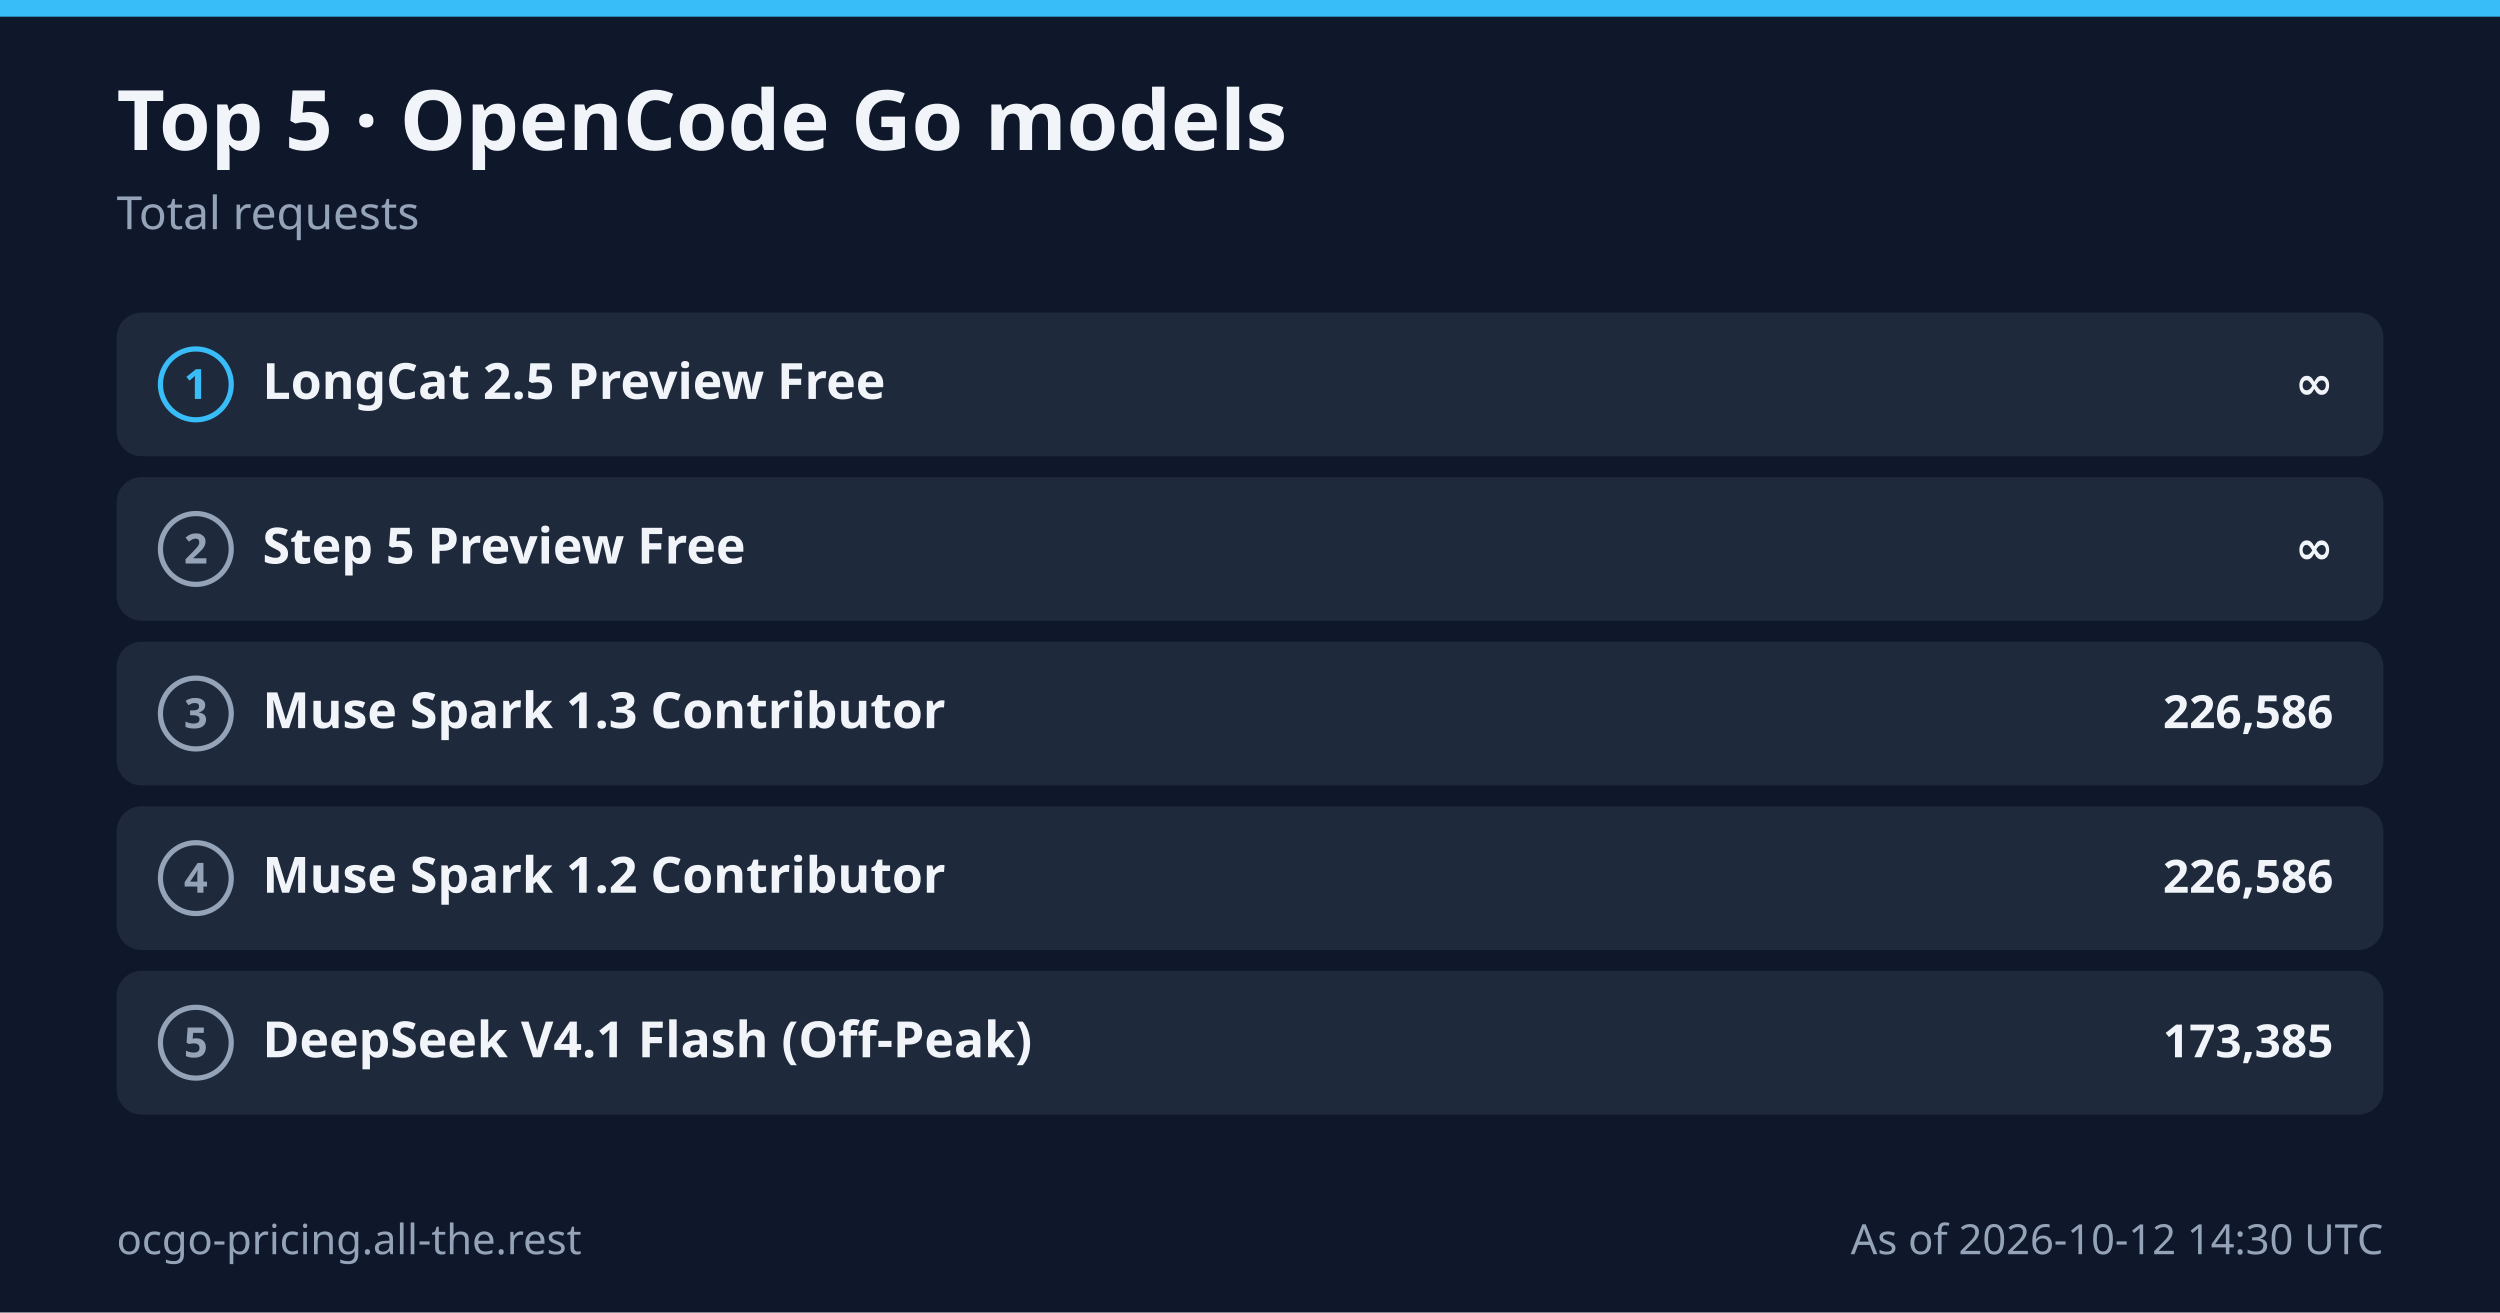
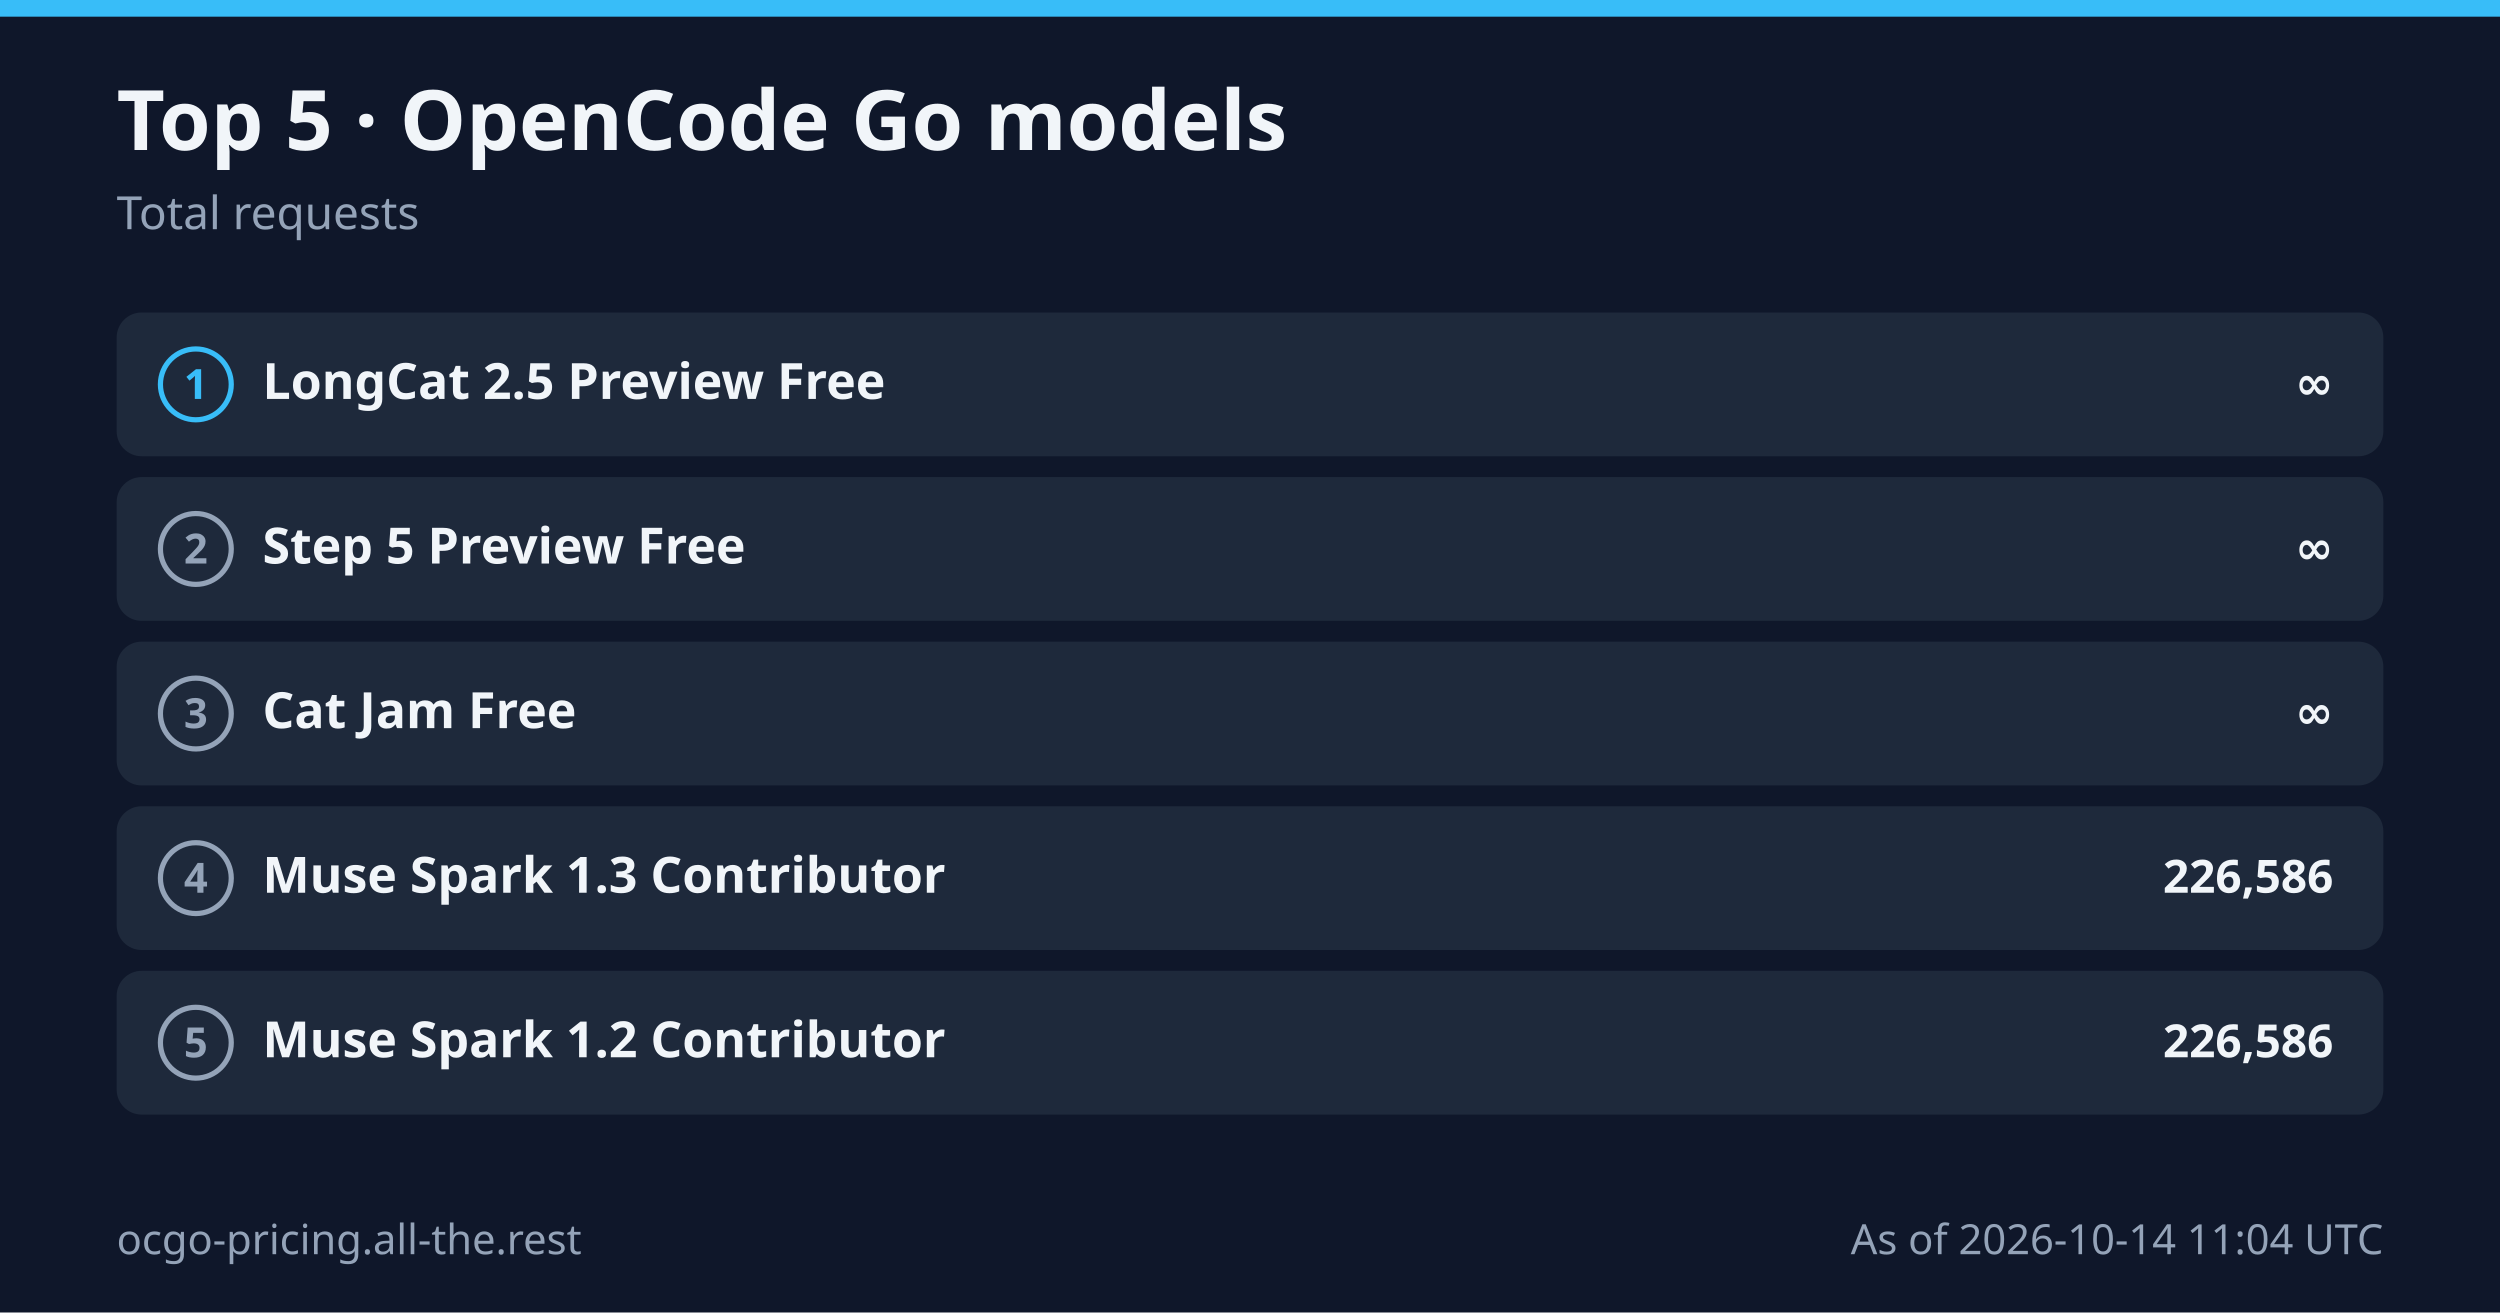
<svg xmlns="http://www.w3.org/2000/svg" width="1200" height="630" viewBox="0 0 1200 630" role="img" aria-label="Top 5 OpenCode Go models">
  <rect width="1200" height="630" fill="#0f172a" />
  <rect x="0" y="0" width="1200" height="8" fill="#38bdf8" />
  <text x="56" y="72" font-family="system-ui,sans-serif" font-size="40" font-weight="800" fill="#f1f5f9">Top 5 · OpenCode Go models</text>
  <text x="56" y="110" font-family="system-ui,sans-serif" font-size="22" fill="#94a3b8">Total requests</text>
  <g data-row="1">
    <rect x="56" y="150" width="1088" height="69" rx="12" fill="#1e293b" />
    <circle cx="94" cy="184.5" r="17" fill="none" stroke="#38bdf8" stroke-width="2.5" />
    <text x="94" y="191.5" text-anchor="middle" font-family="system-ui,sans-serif" font-size="20" font-weight="700" fill="#38bdf8">1</text>
    <text x="126" y="191.5" font-family="system-ui,sans-serif" font-size="24" font-weight="600" fill="#f1f5f9">LongCat 2.5 Preview Free</text>
    <text x="1120" y="191.5" text-anchor="end" font-family="system-ui,sans-serif" font-size="22" font-weight="700" fill="#f1f5f9">∞</text>
  </g>
  <g data-row="2">
    <rect x="56" y="229" width="1088" height="69" rx="12" fill="#1e293b" />
    <circle cx="94" cy="263.5" r="17" fill="none" stroke="#94a3b8" stroke-width="2.5" />
    <text x="94" y="270.5" text-anchor="middle" font-family="system-ui,sans-serif" font-size="20" font-weight="700" fill="#94a3b8">2</text>
    <text x="126" y="270.5" font-family="system-ui,sans-serif" font-size="24" font-weight="600" fill="#f1f5f9">Step 5 Preview Free</text>
    <text x="1120" y="270.5" text-anchor="end" font-family="system-ui,sans-serif" font-size="22" font-weight="700" fill="#f1f5f9">∞</text>
  </g>
  <g data-row="3">
    <rect x="56" y="308" width="1088" height="69" rx="12" fill="#1e293b" />
    <circle cx="94" cy="342.5" r="17" fill="none" stroke="#94a3b8" stroke-width="2.5" />
    <text x="94" y="349.5" text-anchor="middle" font-family="system-ui,sans-serif" font-size="20" font-weight="700" fill="#94a3b8">3</text>
-     <text x="126" y="349.5" font-family="system-ui,sans-serif" font-size="24" font-weight="600" fill="#f1f5f9">Muse Spark 1.3 Contributor</text>
-     <text x="1120" y="349.5" text-anchor="end" font-family="system-ui,sans-serif" font-size="22" font-weight="700" fill="#f1f5f9">226,586</text>
+     <text x="126" y="349.5" font-family="system-ui,sans-serif" font-size="24" font-weight="600" fill="#f1f5f9">Cat Jam Free</text>
+     <text x="1120" y="349.5" text-anchor="end" font-family="system-ui,sans-serif" font-size="22" font-weight="700" fill="#f1f5f9">∞</text>
  </g>
  <g data-row="4">
    <rect x="56" y="387" width="1088" height="69" rx="12" fill="#1e293b" />
    <circle cx="94" cy="421.5" r="17" fill="none" stroke="#94a3b8" stroke-width="2.5" />
    <text x="94" y="428.5" text-anchor="middle" font-family="system-ui,sans-serif" font-size="20" font-weight="700" fill="#94a3b8">4</text>
-     <text x="126" y="428.5" font-family="system-ui,sans-serif" font-size="24" font-weight="600" fill="#f1f5f9">Muse Spark 1.2 Contributor</text>
+     <text x="126" y="428.5" font-family="system-ui,sans-serif" font-size="24" font-weight="600" fill="#f1f5f9">Muse Spark 1.3 Contributor</text>
    <text x="1120" y="428.5" text-anchor="end" font-family="system-ui,sans-serif" font-size="22" font-weight="700" fill="#f1f5f9">226,586</text>
  </g>
  <g data-row="5">
    <rect x="56" y="466" width="1088" height="69" rx="12" fill="#1e293b" />
    <circle cx="94" cy="500.5" r="17" fill="none" stroke="#94a3b8" stroke-width="2.5" />
    <text x="94" y="507.5" text-anchor="middle" font-family="system-ui,sans-serif" font-size="20" font-weight="700" fill="#94a3b8">5</text>
-     <text x="126" y="507.5" font-family="system-ui,sans-serif" font-size="24" font-weight="600" fill="#f1f5f9">DeepSeek V4.1 Flash (Off-Peak)</text>
-     <text x="1120" y="507.5" text-anchor="end" font-family="system-ui,sans-serif" font-size="22" font-weight="700" fill="#f1f5f9">173,385</text>
+     <text x="126" y="507.5" font-family="system-ui,sans-serif" font-size="24" font-weight="600" fill="#f1f5f9">Muse Spark 1.2 Contributor</text>
+     <text x="1120" y="507.5" text-anchor="end" font-family="system-ui,sans-serif" font-size="22" font-weight="700" fill="#f1f5f9">226,586</text>
  </g>
  <text data-footer-left="1" x="56" y="602" font-family="system-ui,sans-serif" font-size="20" fill="#94a3b8">ocgo-pricing.all-the.rest</text>
-   <text data-footer-right="1" x="1144" y="602" text-anchor="end" font-family="system-ui,sans-serif" font-size="20" fill="#94a3b8">As of 2026-10-12 14:30 UTC</text>
+   <text data-footer-right="1" x="1144" y="602" text-anchor="end" font-family="system-ui,sans-serif" font-size="20" fill="#94a3b8">As of 2026-10-14 11:04 UTC</text>
</svg>
